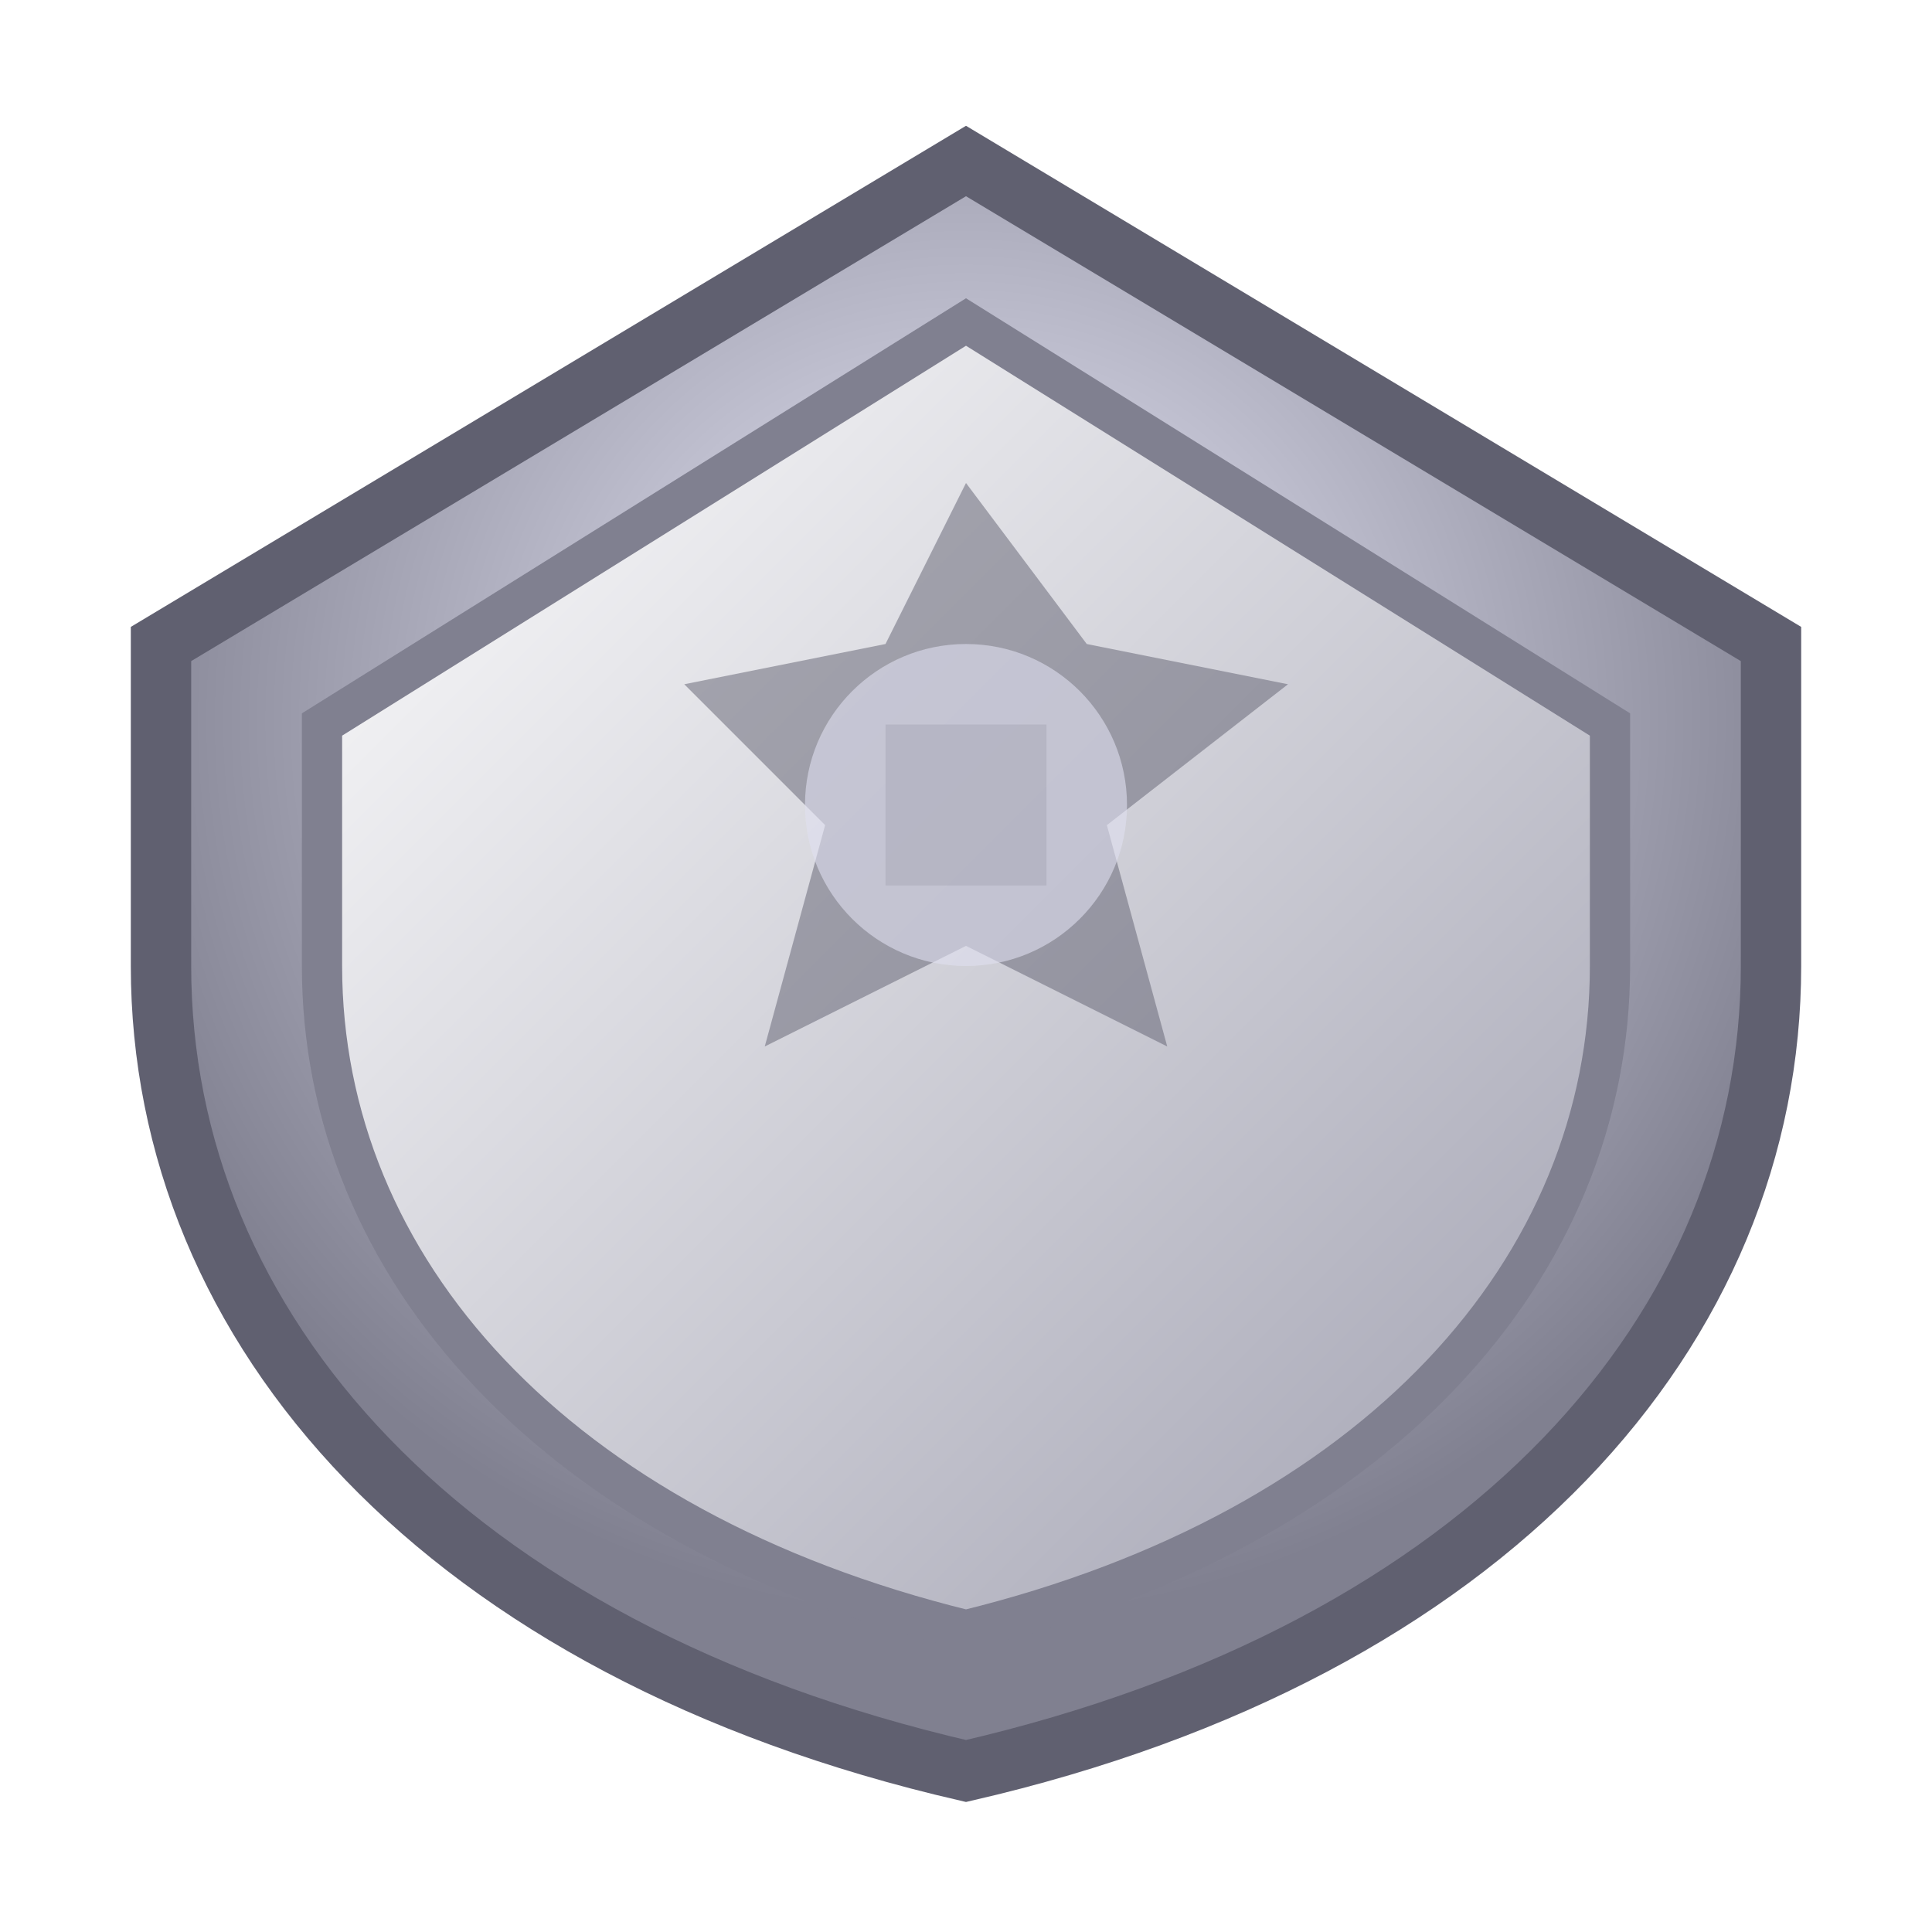
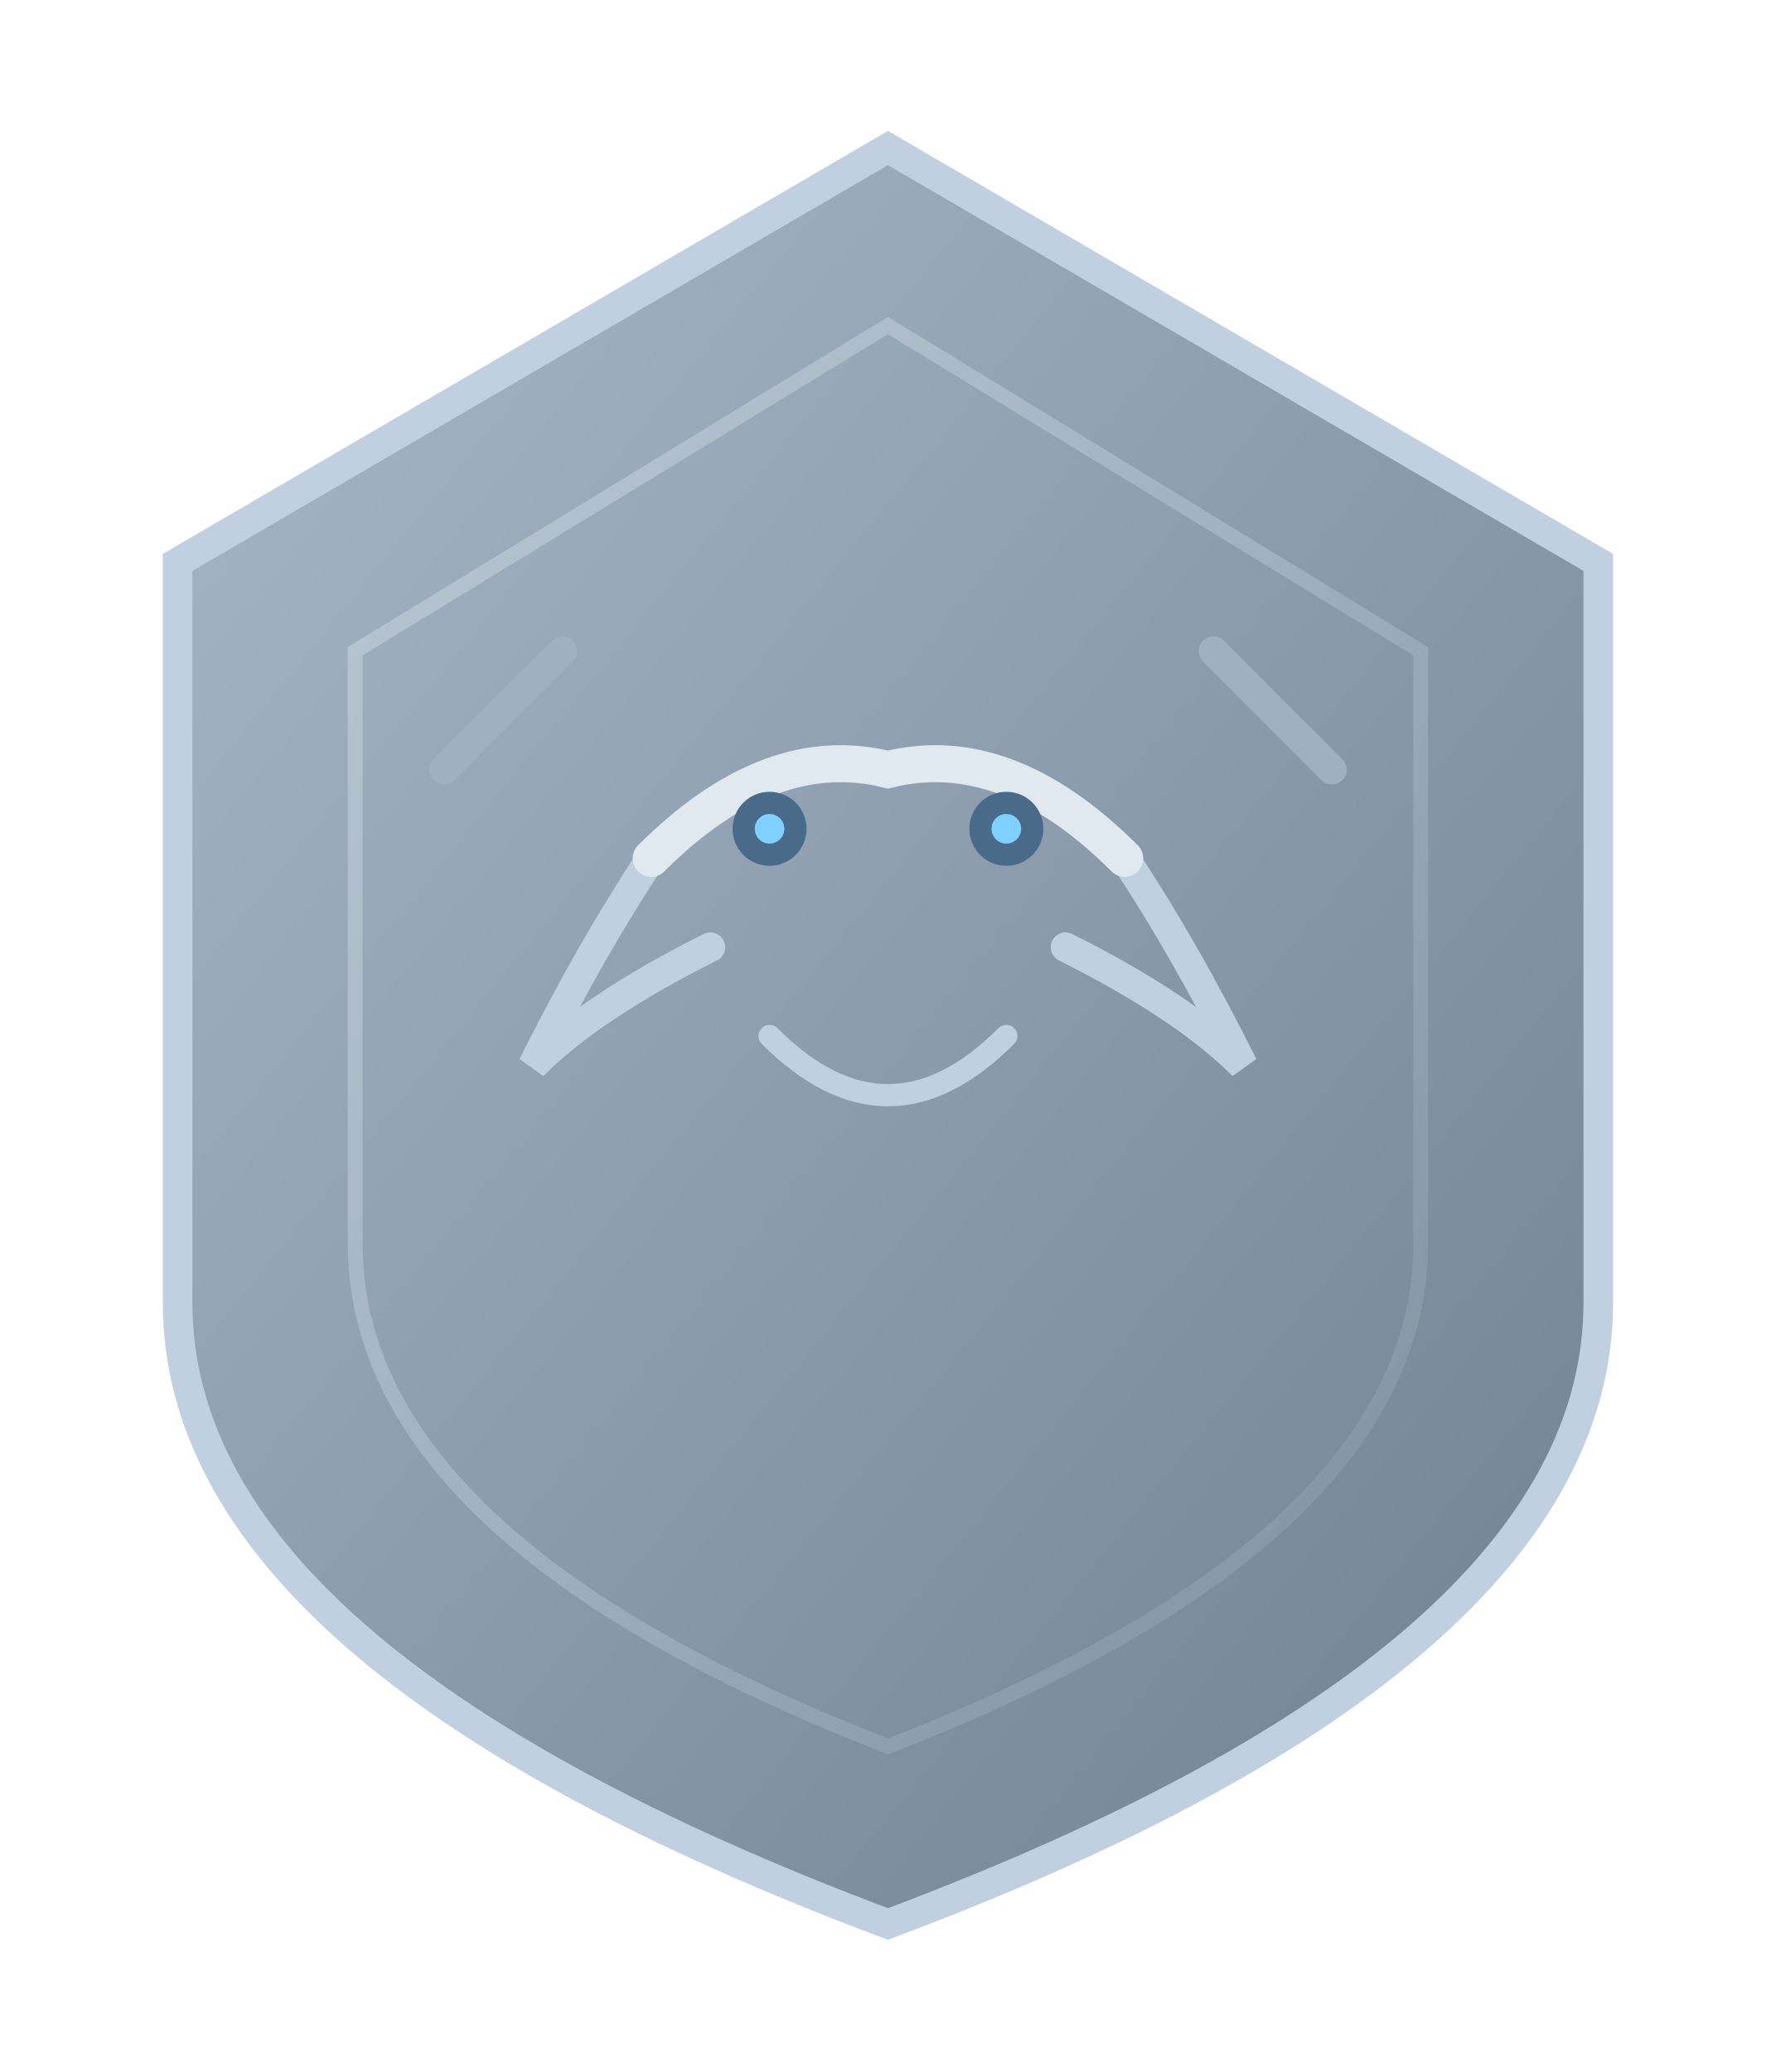
- <svg xmlns="http://www.w3.org/2000/svg" viewBox="0 0 48 48" width="48" height="48">
+ <svg xmlns="http://www.w3.org/2000/svg" viewBox="0 0 120 140" width="120" height="140">
  <defs>
-     <radialGradient id="s1" cx="50%" cy="35%" r="55%">
-       <stop offset="0%" stop-color="#f0f0f8" />
-       <stop offset="40%" stop-color="#c0c0d0" />
-       <stop offset="100%" stop-color="#808090" />
-     </radialGradient>
-     <linearGradient id="s2" x1="0" y1="0" x2="1" y2="1">
-       <stop offset="0%" stop-color="#ffffff" />
-       <stop offset="100%" stop-color="#a0a0b0" />
+     <linearGradient id="silverBg" x1="0" y1="0" x2="1" y2="1">
+       <stop offset="0%" stop-color="#A8B8C8" />
+       <stop offset="100%" stop-color="#708090" />
+     </linearGradient>
+     <linearGradient id="silverShine" x1="0" y1="0" x2="1" y2="1">
+       <stop offset="0%" stop-color="#E0E8F0" />
+       <stop offset="50%" stop-color="#C0D0E0" />
+       <stop offset="100%" stop-color="#8898A8" />
    </linearGradient>
  </defs>
-   <path d="M24 4L4 16v8c0 9 7 17 20 20 13-3 20-11 20-20v-8z" fill="url(#s1)" stroke="#606070" stroke-width="1.5" />
-   <path d="M24 8L8 18v6c0 7.5 5.8 14 16 16.5 10.2-2.5 16-9 16-16.5v-6z" fill="url(#s2)" stroke="#808090" stroke-width="1" />
-   <path d="M24 12l-2 4-5 1 3.5 3.5L19 26l5-2.5 5 2.5-1.5-5.5L32 17l-5-1z" fill="#606070" opacity="0.5" />
-   <circle cx="24" cy="20" r="4" fill="#e0e0f0" opacity="0.6" />
-   <path d="M22 18h4v4h-4z" fill="#a0a0b0" opacity="0.4" />
+   <path d="M60 10 L108 38 L108 88 Q108 112 60 130 Q12 112 12 88 L12 38 Z" fill="url(#silverBg)" stroke="#C0D0E0" stroke-width="2" />
+   <path d="M60 22 L96 44 L96 84 Q96 104 60 118 Q24 104 24 84 L24 44 Z" fill="none" stroke="url(#silverShine)" stroke-width="1" opacity="0.4" />
+   <path d="M44 58 Q40 64 36 72 Q40 68 48 64" fill="none" stroke="#C0D0E0" stroke-width="2" stroke-linecap="round" />
+   <path d="M76 58 Q80 64 84 72 Q80 68 72 64" fill="none" stroke="#C0D0E0" stroke-width="2" stroke-linecap="round" />
+   <path d="M44 58 Q52 50 60 52 Q68 50 76 58" fill="none" stroke="#E0E8F0" stroke-width="2.5" stroke-linecap="round" />
+   <circle cx="52" cy="56" r="2.5" fill="#4A6A8A" />
+   <circle cx="68" cy="56" r="2.5" fill="#4A6A8A" />
+   <circle cx="52" cy="56" r="1" fill="#80D0FF" />
+   <circle cx="68" cy="56" r="1" fill="#80D0FF" />
+   <path d="M52 70 Q60 78 68 70" fill="none" stroke="#C0D0E0" stroke-width="1.5" stroke-linecap="round" />
+   <path d="M38 44 L30 52 M82 44 L90 52" fill="none" stroke="#A0B0C0" stroke-width="2" stroke-linecap="round" />
</svg>
